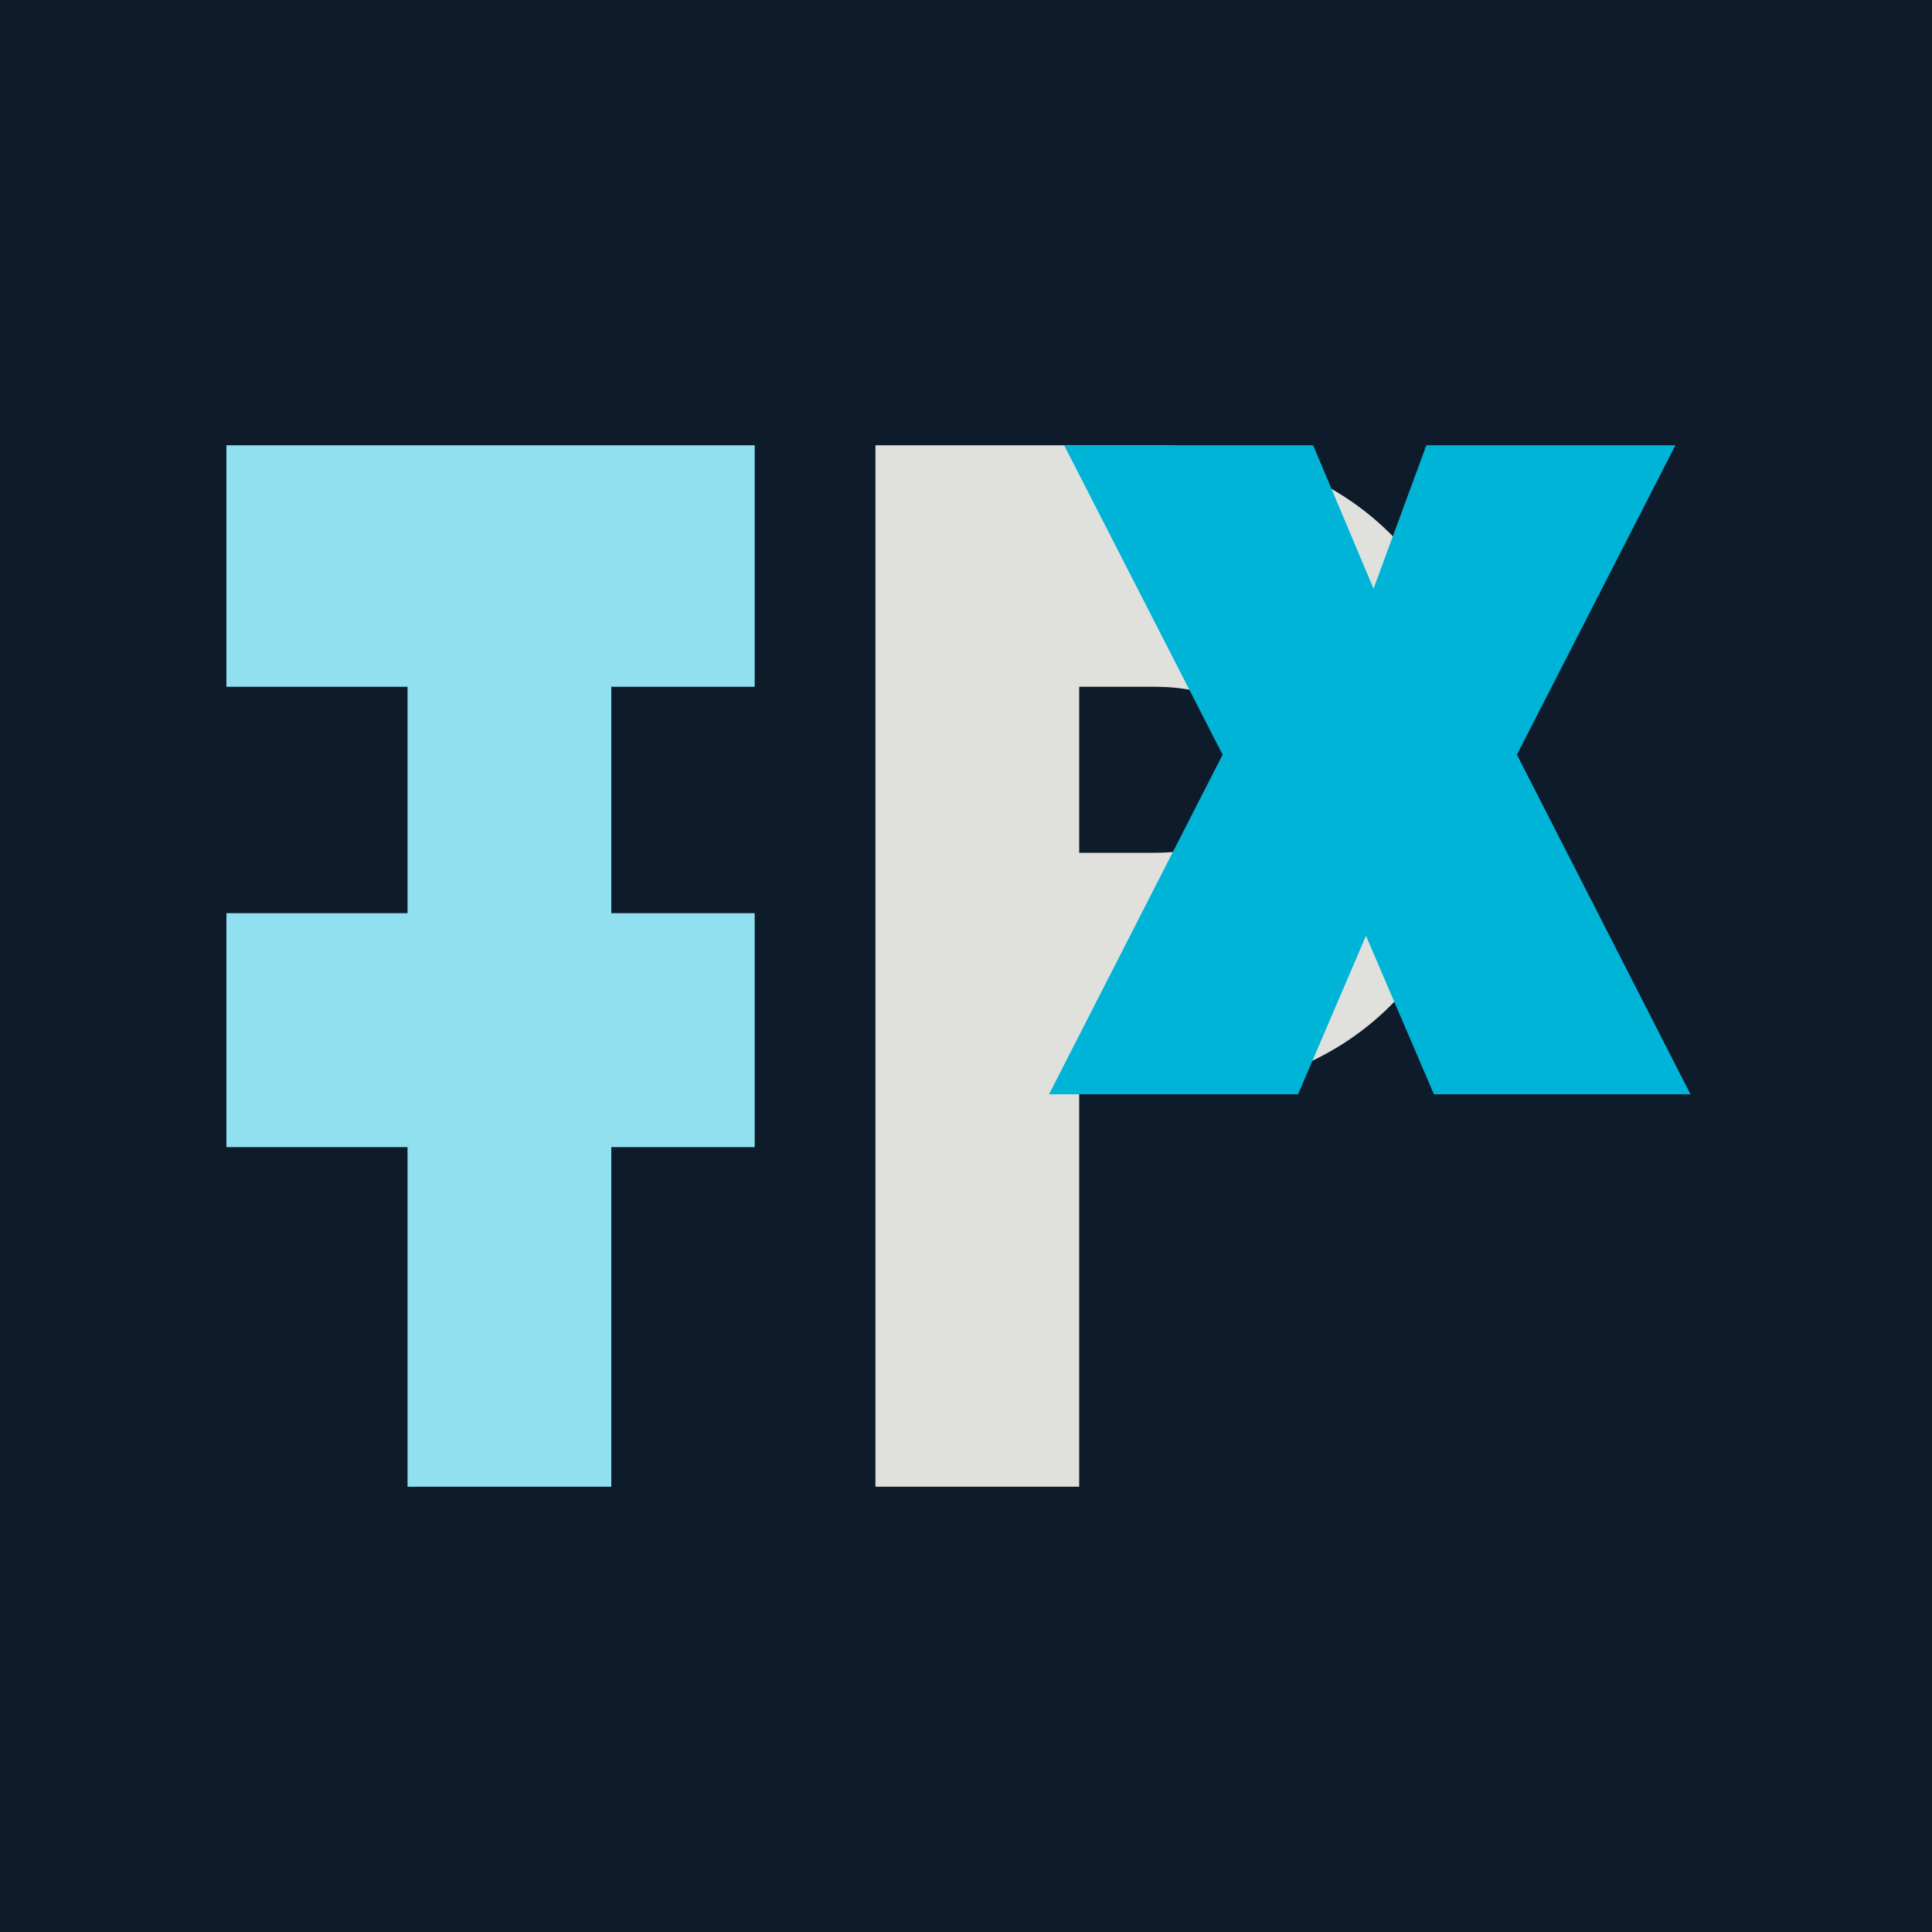
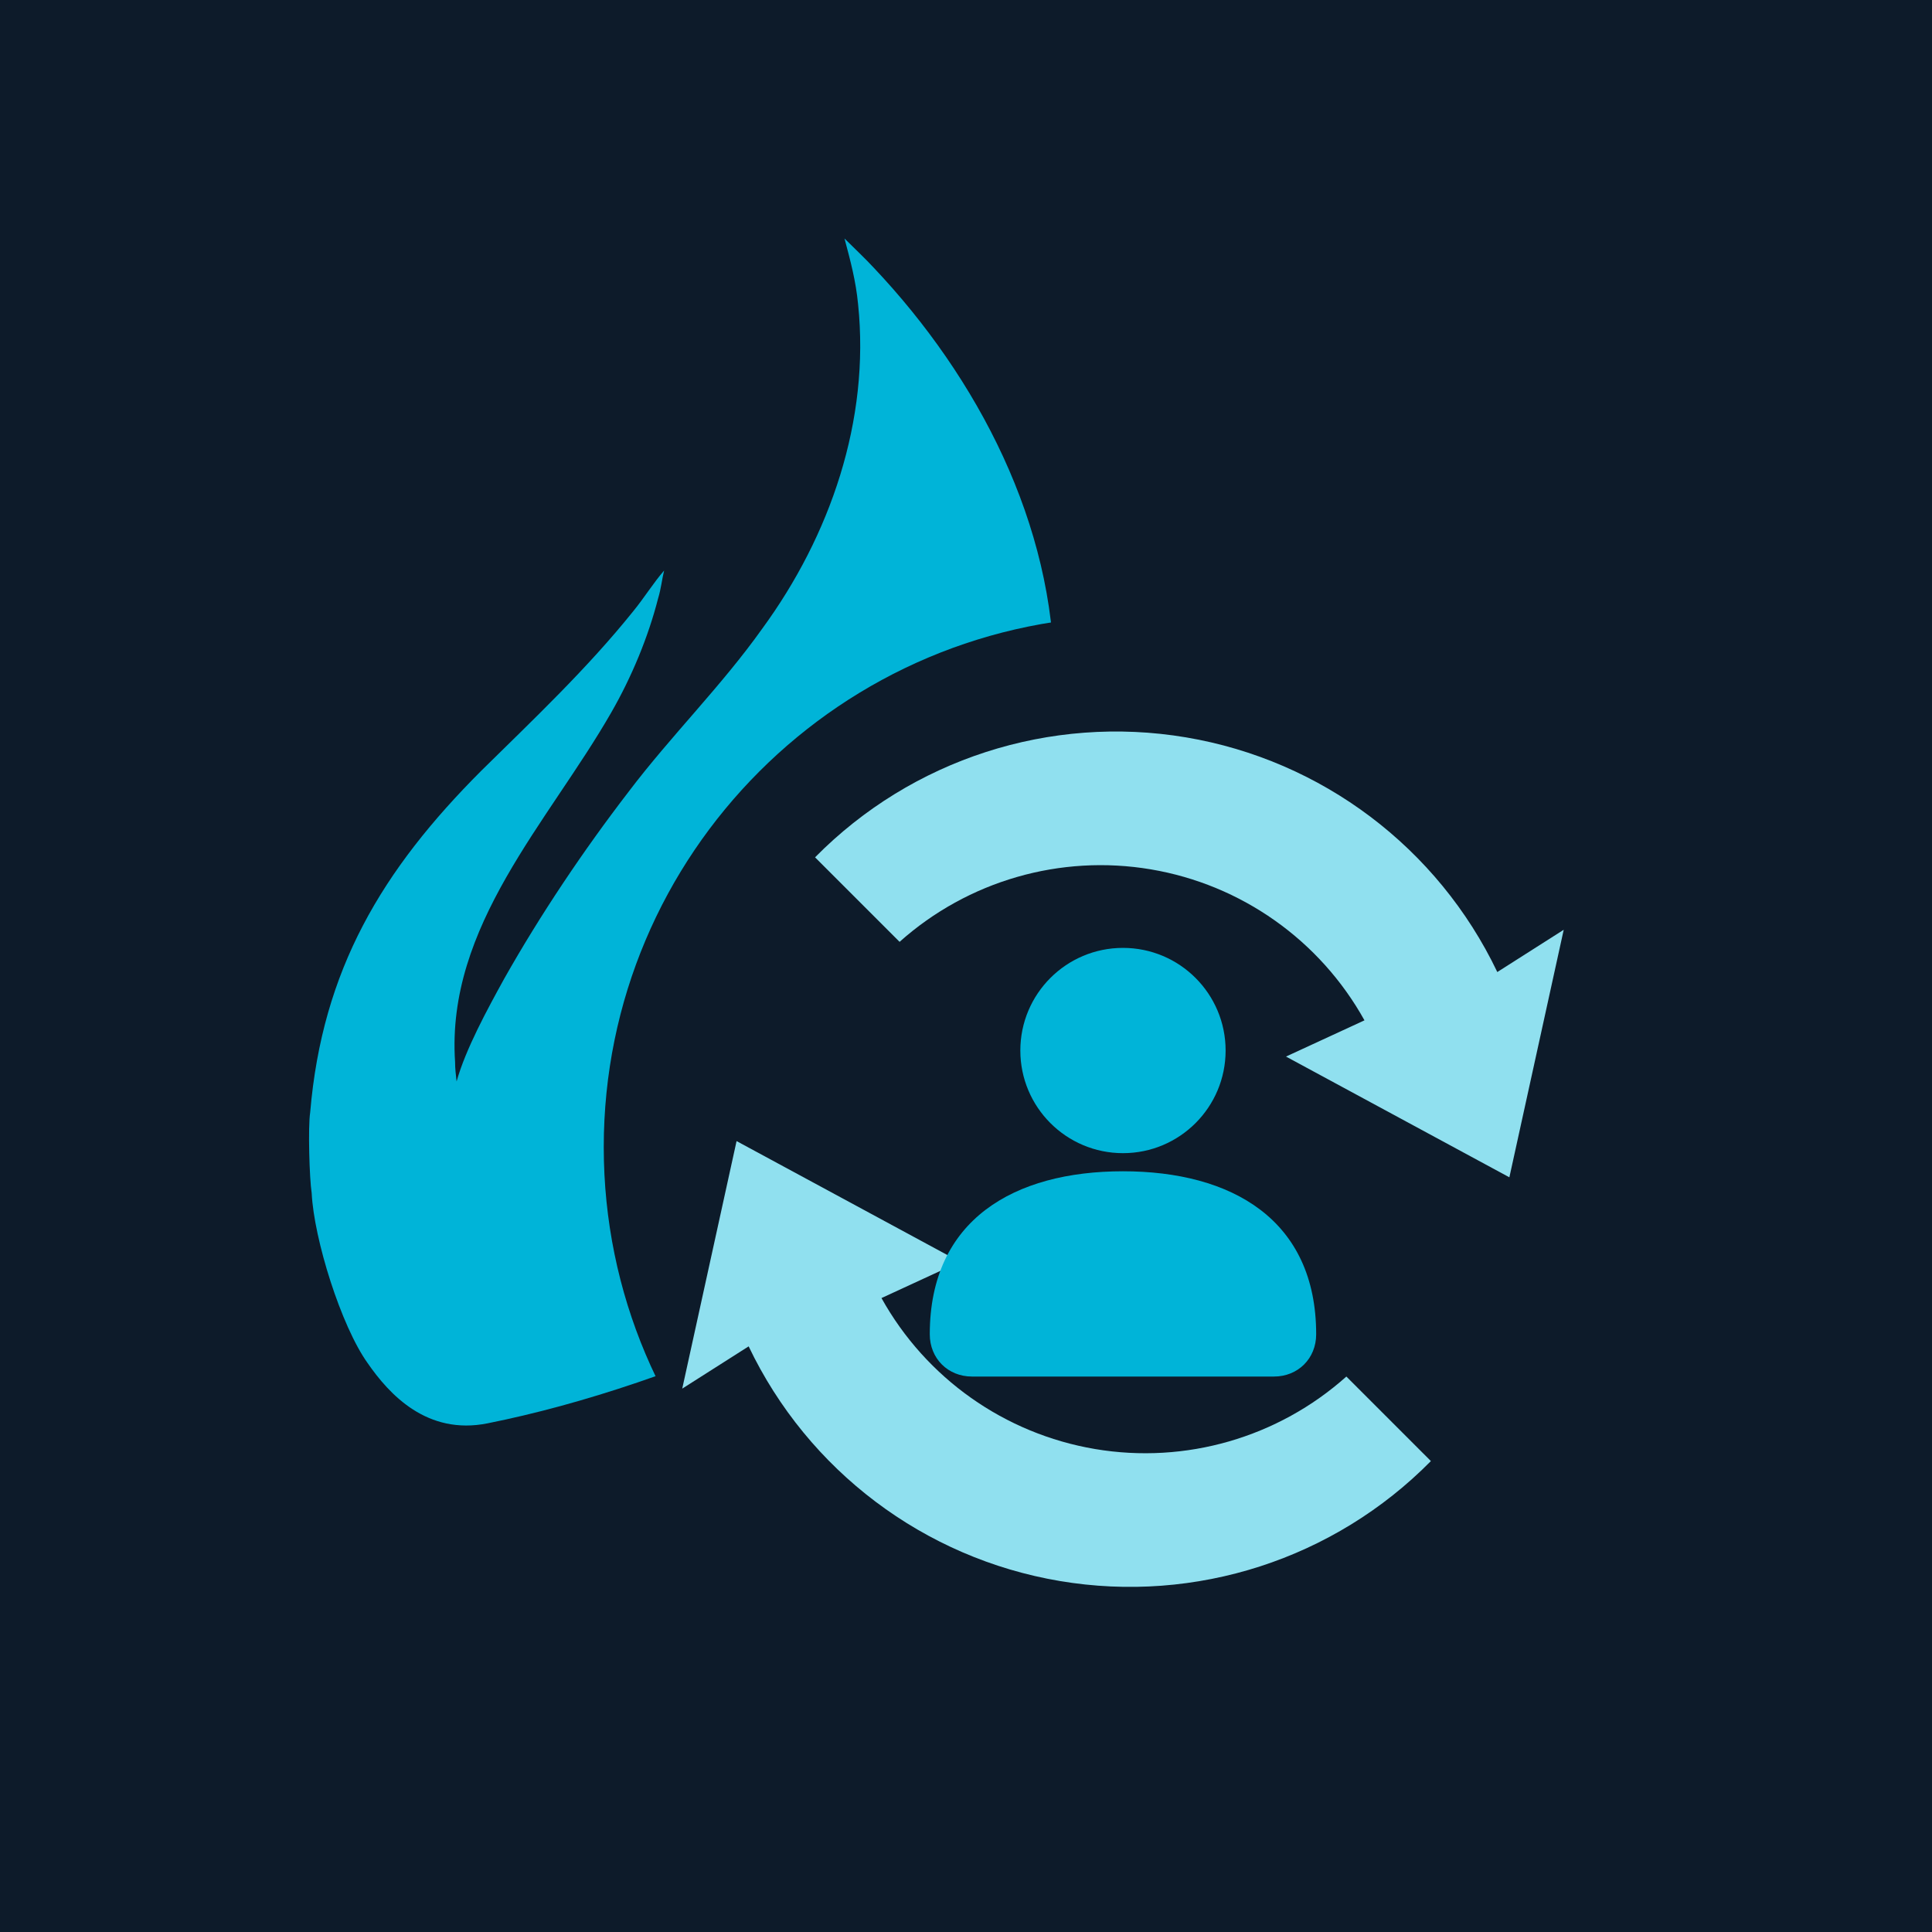
<svg xmlns="http://www.w3.org/2000/svg" viewBox="0 0 512 512" role="img" aria-label="fhir4px">
+   <defs>
+     <mask id="fhir4px-pwa-flame-mask">
+       <rect width="512" height="512" fill="white" />
+       <circle cx="312" cy="316" r="176" fill="black" />
+     </mask>
+   </defs>
  <rect width="512" height="512" fill="#0d1b2a" />
-   <path d="M108 118h92v64h-38v60h38v62h-38v90h-54v-90H60v-62h48v-60H60v-64h48z" fill="#90e0ef" />
-   <path d="M232 118h74c52 0 86 34 86 86s-34 86-86 86h-20v104h-54zm54 64v44h20c18 0 30-8 30-22s-12-22-30-22z" fill="#e0e1dd" />
-   <path d="M378 118h66l-42 82 46 90h-68l-18-42-18 42h-66l46-90-42-82h66l16 38z" fill="#00b4d8" />
+   <g transform="translate(51.2, 51.2) scale(0.8)">
+     <g mask="url(#fhir4px-pwa-flame-mask)">
+       <g transform="scale(0.25)">
+         <path fill="#00b4d8" d="M 863 60 C 876 73 890 86 902 99 C 1040 245 1141 439 1141 643 C 1141 766 1107 873 1045 978 C 1034 997 1022 1016 1010 1035 C 1002 1047 992 1062 985 1074 C 1085 1037 1185 918 1227 823 C 1249 772 1262 717 1268 662 L 1240 1220 C 960 1440 640 1580 390 1630 C 310 1646 260 1592 231 1550 C 196 1501 160 1386 157 1325 C 154 1306 152 1237 155 1218 C 171 1029 250 897 382 765 C 451 697 522 630 583 554 C 597 537 610 516 624 500 C 621 512 620 524 616 537 C 603 588 581 641 554 688 C 471 833 335 971 347 1151 C 347 1160 348 1168 349 1177 C 361 1134 390 1081 412 1041 C 460 956 517 871 577 793 C 633 719 700 653 754 577 C 844 454 897 301 881 147 C 878 116 871 90 863 60 Z" />
+       </g>
+     </g>
+     <g fill="#90e0ef">
+       <path d="M 206 220 A 140 140 0 0 1 432 258 L 454 244 L 436 326 L 362 286 L 388 274 A 100 100 0 0 0 234 248 Z" />
+       <path d="M 410 420 A 140 140 0 0 1 184 382 L 162 396 L 180 314 L 254 354 L 228 366 A 100 100 0 0 0 382 392 Z" />
+     </g>
+     <g fill="#00b4d8">
+       <circle cx="308" cy="284" r="34" />
+       <path d="M 244 378 C 244 340 272 324 308 324 C 344 324 372 340 372 378 C 372 386 366 392 358 392 L 258 392 C 250 392 244 386 244 378 Z" />
+     </g>
+   </g>
</svg>
